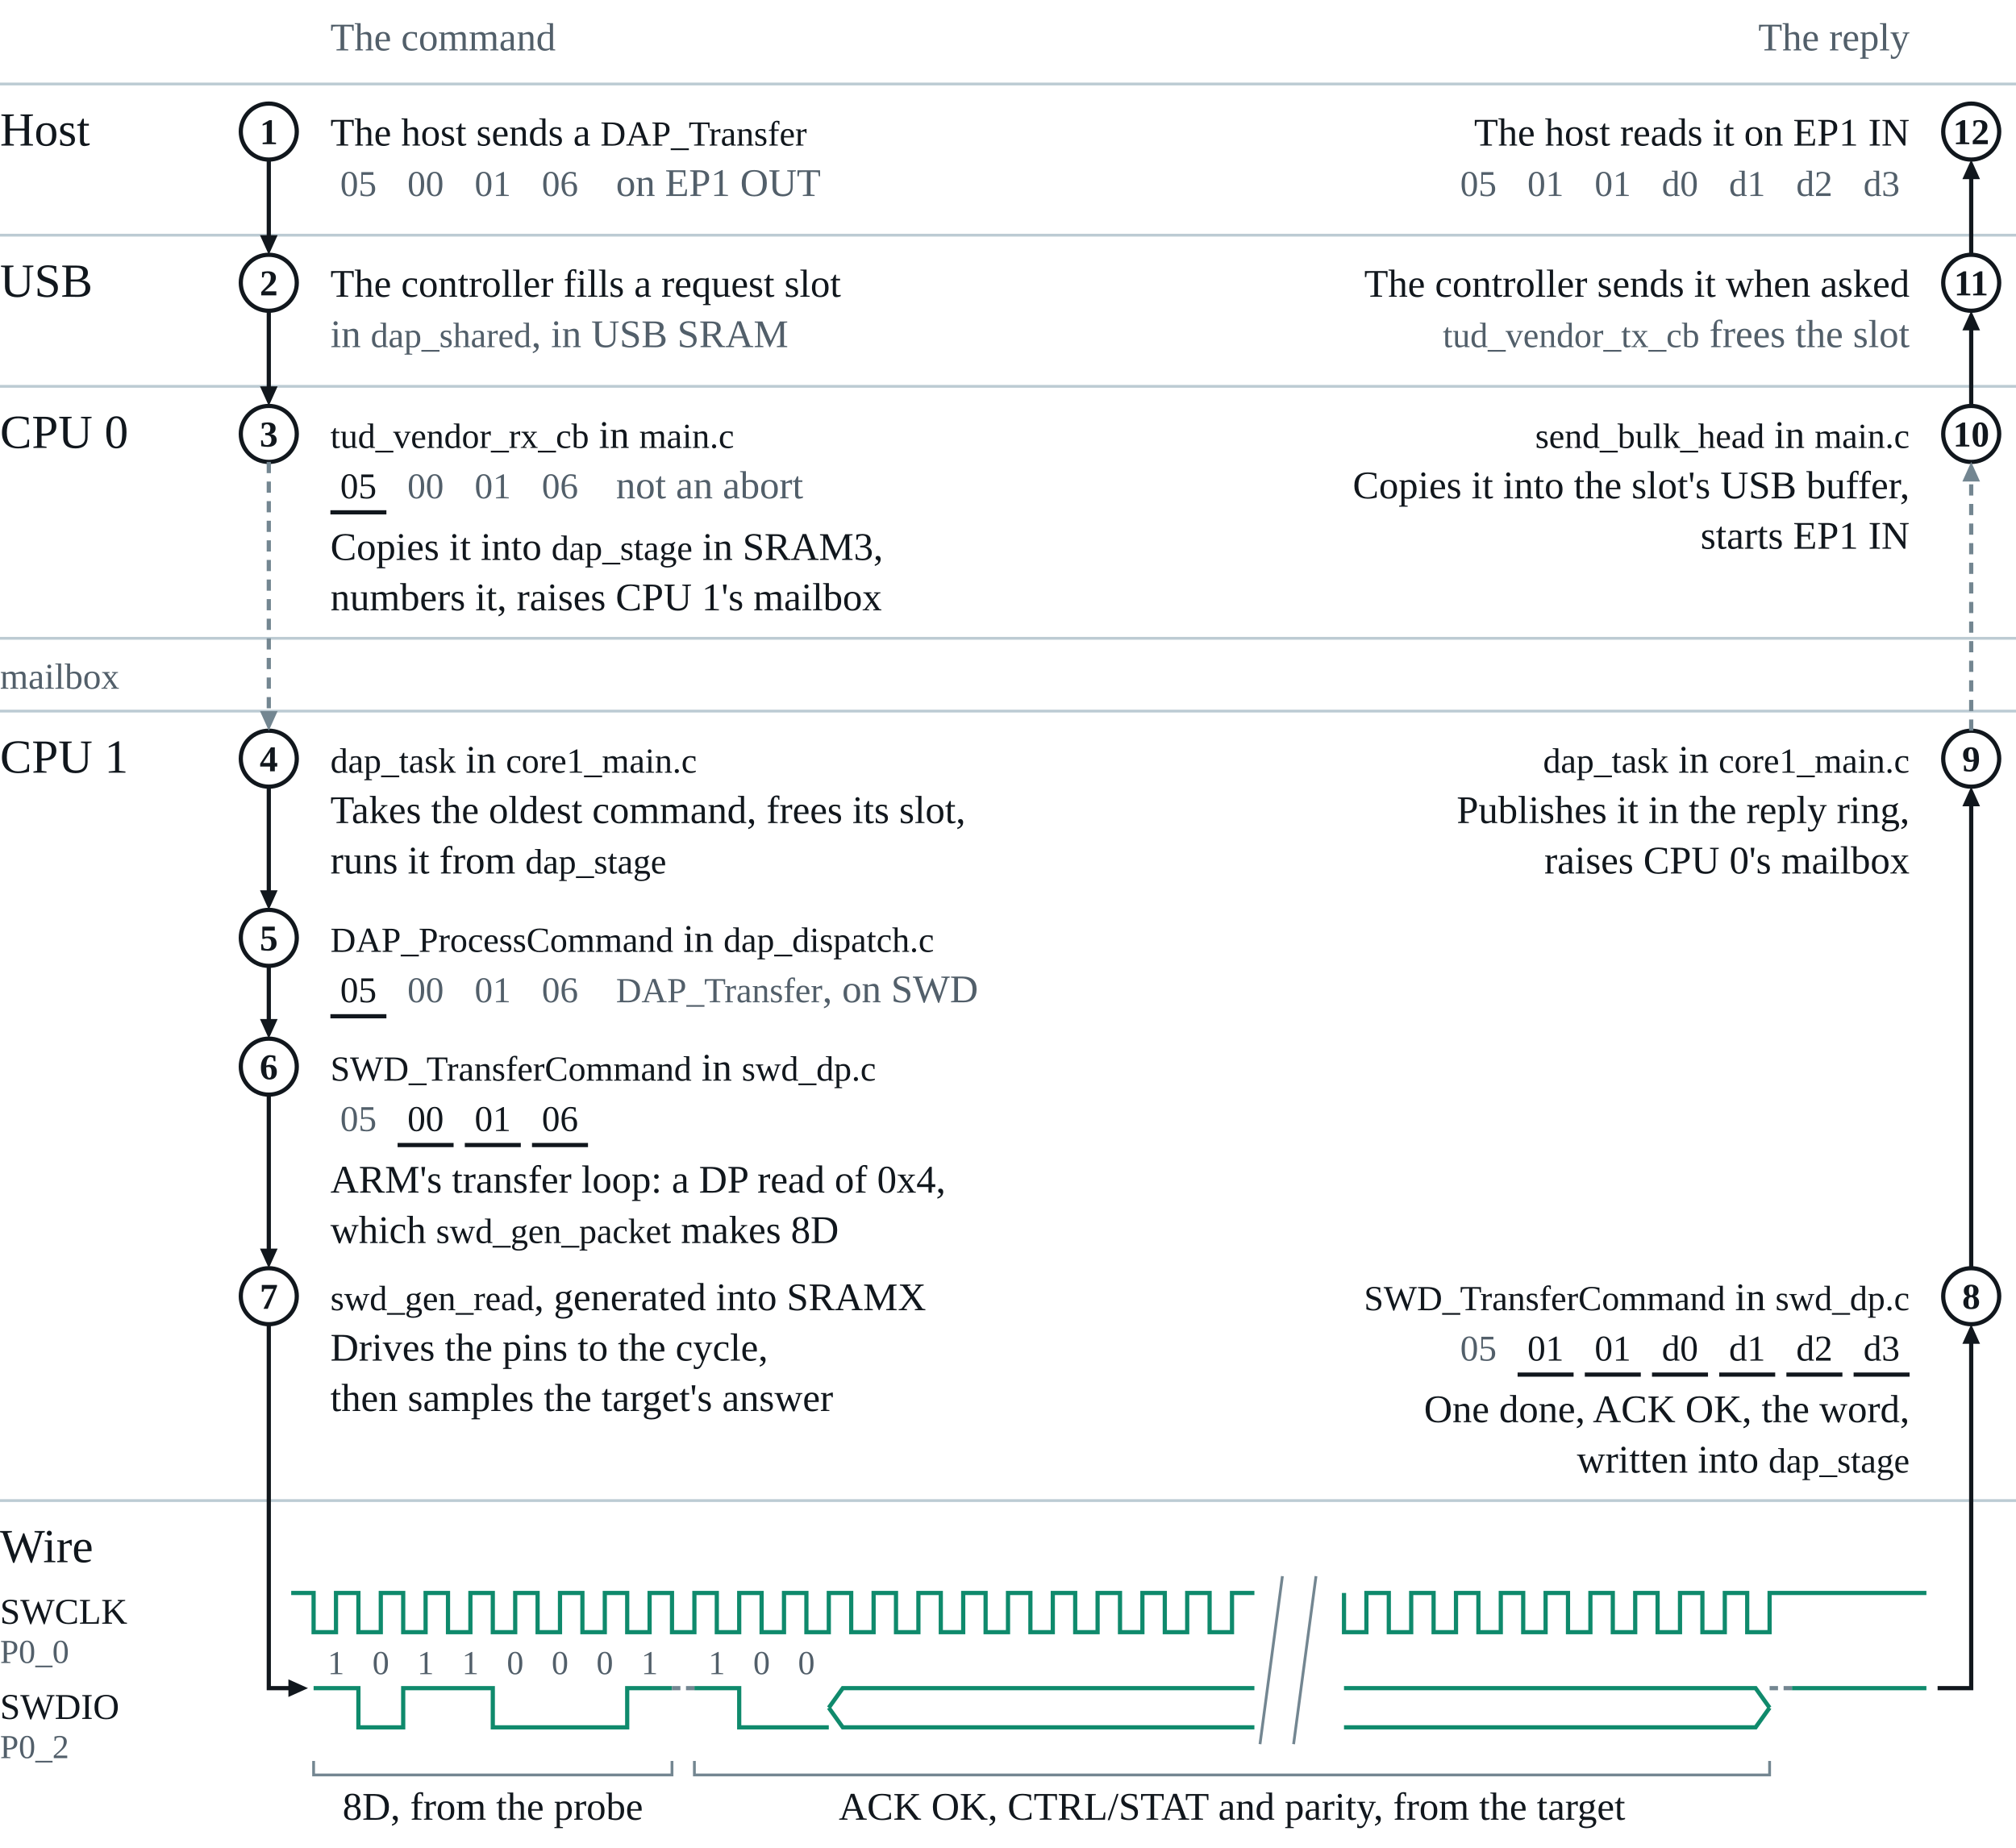
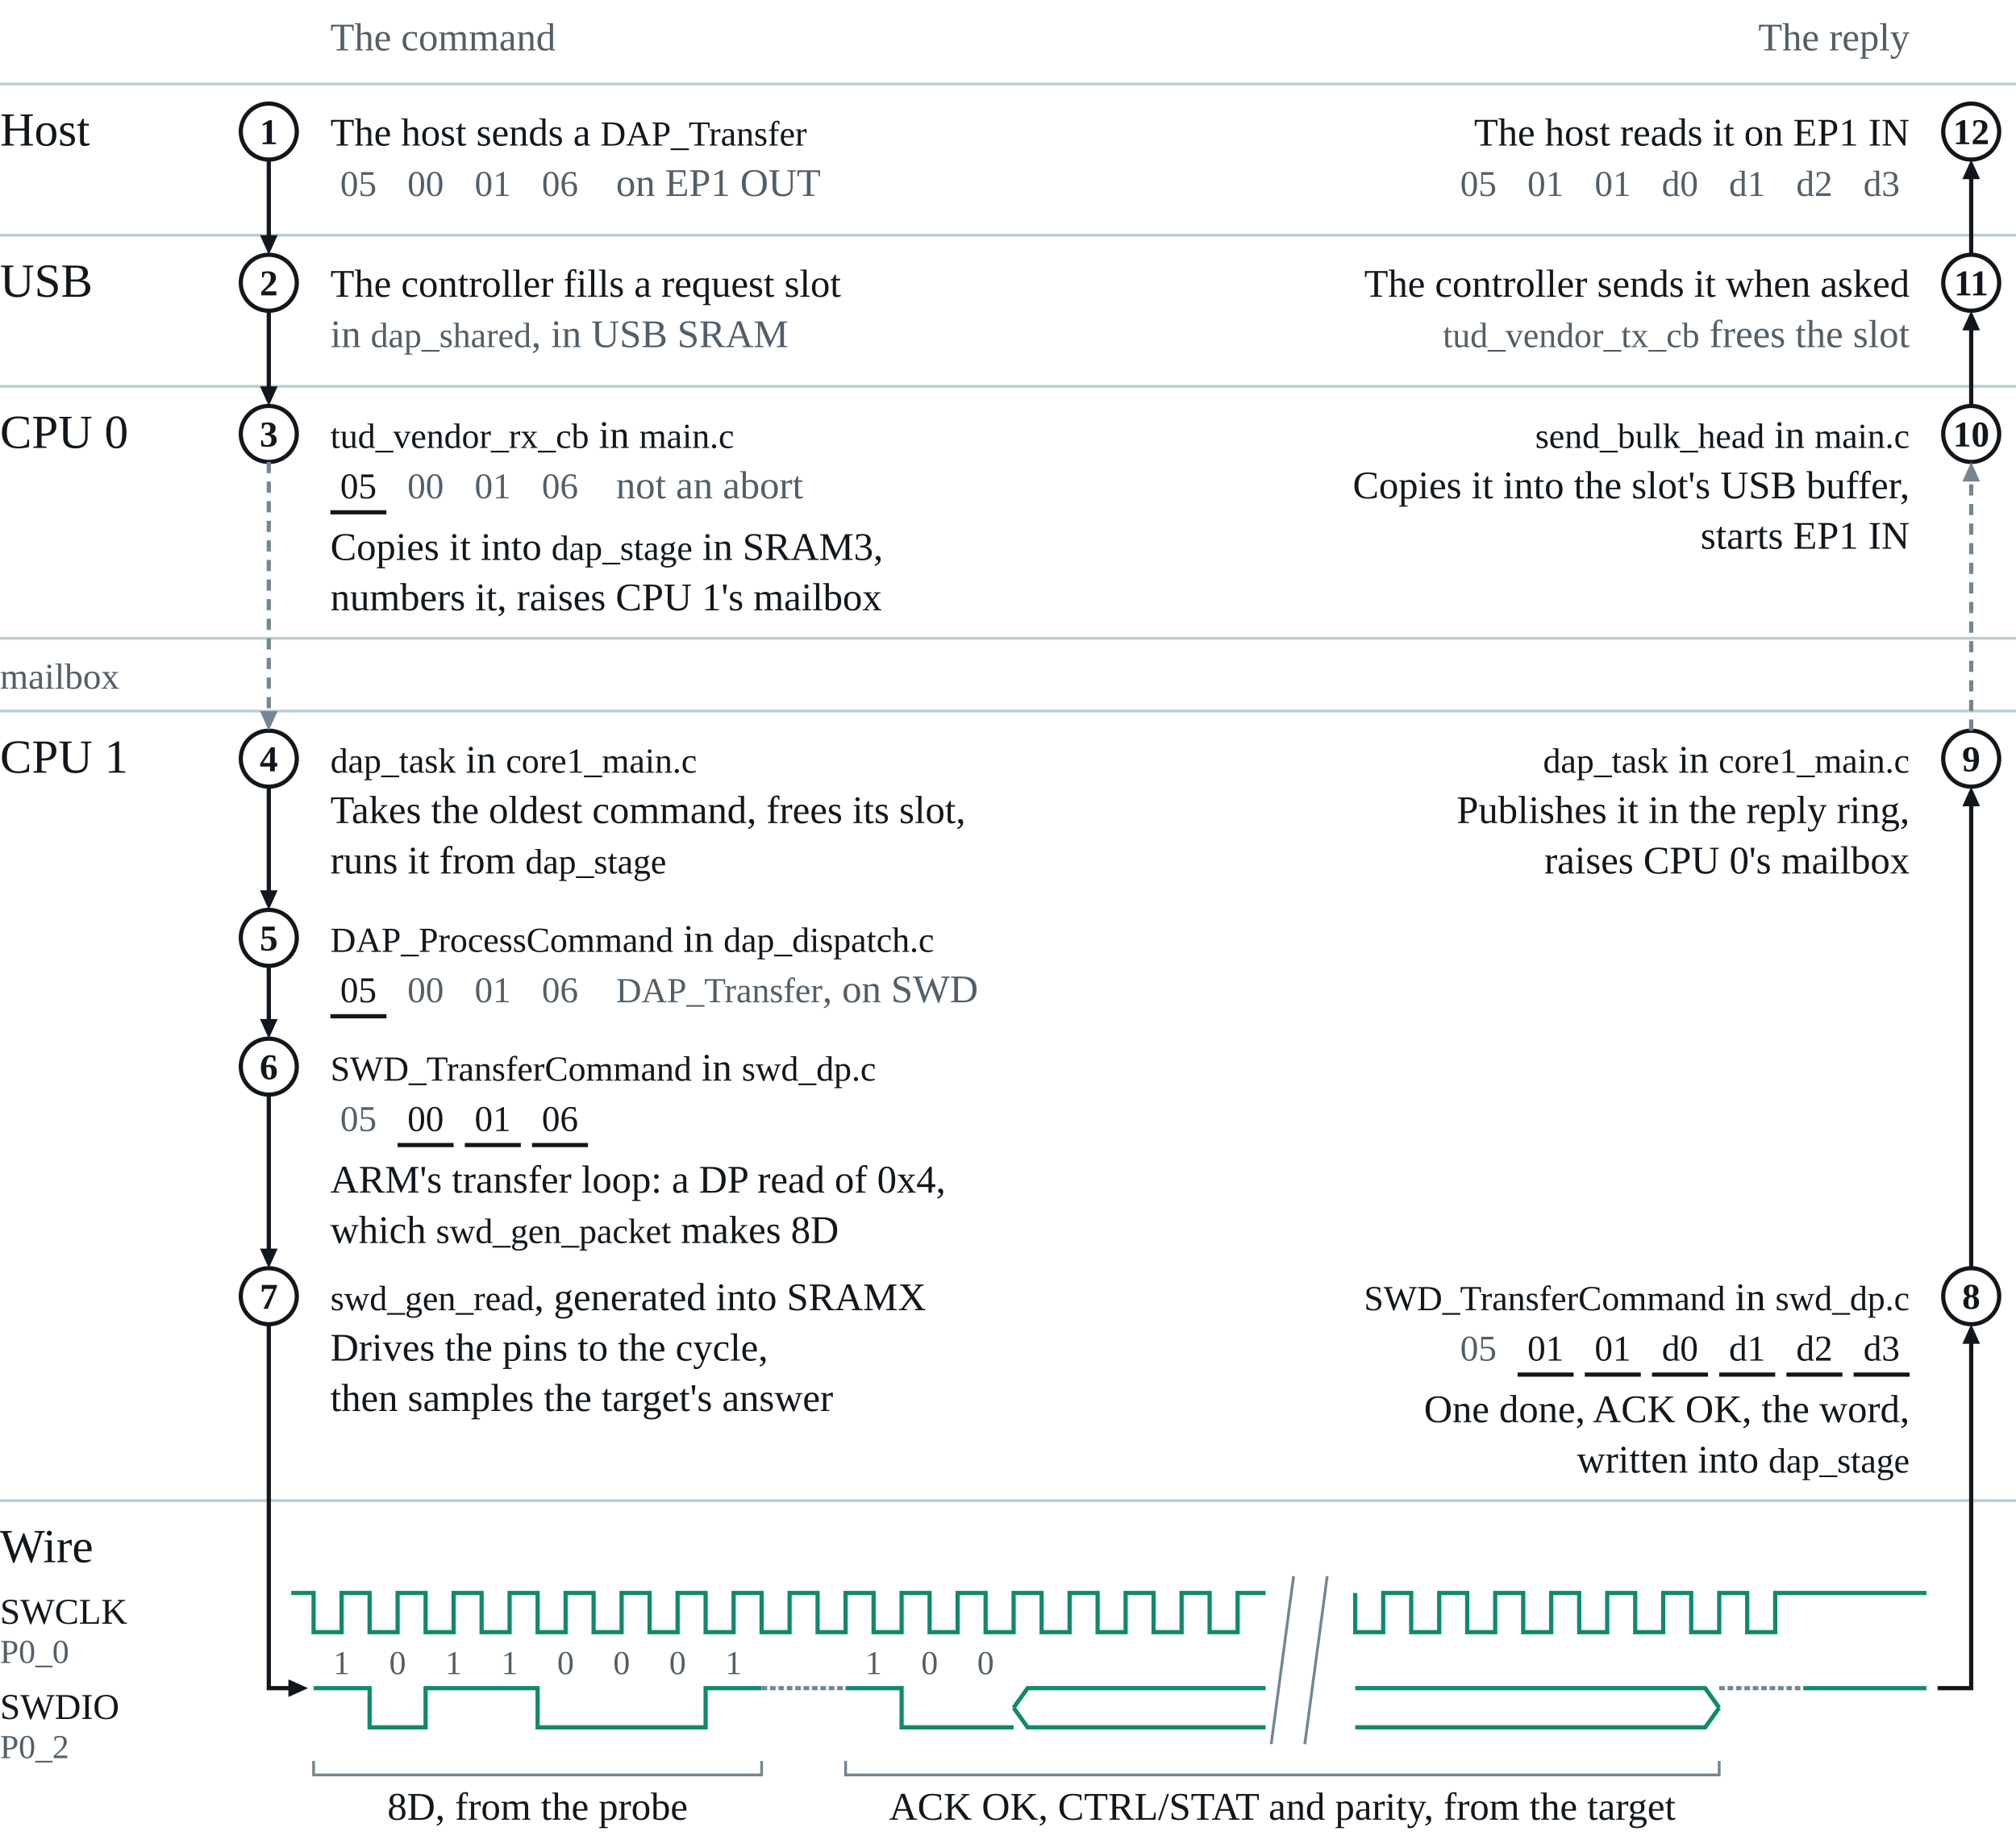
<svg xmlns="http://www.w3.org/2000/svg" class="vf" viewBox="0 0 720 660" width="720" height="660">
  <style>
.vf{color:var(--ink,#11171d);font-family:var(--font-text,"Hanken Grotesk","Helvetica Neue",Arial,sans-serif)}
.vf .vf-2{fill:var(--ink-2,#525f6a)}
.vf .vf-rule{stroke:var(--rule,#738691)}
.vf .vf-hair{stroke:var(--hair,#bccbd3)}
.vf .vf-wire{stroke:var(--series-verge,#0f8a6c)}
.vf .vf-wiref{fill:var(--series-verge,#0f8a6c)}
.vf .vf-rulef{fill:var(--rule,#738691)}
.vf .vf-surf{fill:var(--surface,#eef4f6)}
.vf .vf-code{font-family:var(--font-code,"Martian Mono",ui-monospace,monospace)}
.vf .vf-head{font-family:var(--font-display,"Saira","Hanken Grotesk","Helvetica Neue",Arial,sans-serif);font-stretch:var(--display-stretch,normal)}
@media (prefers-color-scheme:dark){
.vf{color:var(--ink,#e6ebee)}
.vf .vf-2{fill:var(--ink-2,#aab5be)}
.vf .vf-rule{stroke:var(--rule,#636e79)}
.vf .vf-hair{stroke:var(--hair,#29333c)}
.vf .vf-wire{stroke:var(--series-verge,#1aa384)}
.vf .vf-wiref{fill:var(--series-verge,#1aa384)}
.vf .vf-rulef{fill:var(--rule,#636e79)}
.vf .vf-surf{fill:var(--surface,#151b21)}
}
</style>
  <text x="118" y="18" font-size="14" fill="currentColor" class="vf-2">The command</text>
  <text x="682" y="18" font-size="14" fill="currentColor" text-anchor="end" class="vf-2">The reply</text>
  <path d="M0,30H720" fill="none" stroke="currentColor" stroke-width="1" class="vf-hair" />
  <text x="0" y="52" font-size="17" fill="currentColor" font-weight="500" class="vf-head">Host</text>
  <circle cx="96" cy="47" r="10" fill="none" stroke="currentColor" stroke-width="1.5" />
  <text x="96" y="51.5" font-size="13" fill="currentColor" font-weight="600" text-anchor="middle">1</text>
  <text x="118" y="52" font-size="14" fill="currentColor">The host sends a <tspan class="vf-code" font-size="12.6">DAP_Transfer</tspan>
  </text>
  <text x="128" y="70" font-size="13" fill="currentColor" text-anchor="middle" class="vf-code vf-2">05</text>
  <text x="152" y="70" font-size="13" fill="currentColor" text-anchor="middle" class="vf-code vf-2">00</text>
  <text x="176" y="70" font-size="13" fill="currentColor" text-anchor="middle" class="vf-code vf-2">01</text>
  <text x="200" y="70" font-size="13" fill="currentColor" text-anchor="middle" class="vf-code vf-2">06</text>
  <text x="220" y="70" font-size="14" fill="currentColor" class="vf-2">on EP1 OUT</text>
  <circle cx="704" cy="47" r="10" fill="none" stroke="currentColor" stroke-width="1.5" />
  <text x="704" y="51.5" font-size="13" fill="currentColor" font-weight="600" text-anchor="middle">12</text>
  <text x="682" y="52" font-size="14" fill="currentColor" text-anchor="end">The host reads it on EP1 IN</text>
  <text x="528" y="70" font-size="13" fill="currentColor" text-anchor="middle" class="vf-code vf-2">05</text>
  <text x="552" y="70" font-size="13" fill="currentColor" text-anchor="middle" class="vf-code vf-2">01</text>
  <text x="576" y="70" font-size="13" fill="currentColor" text-anchor="middle" class="vf-code vf-2">01</text>
  <text x="600" y="70" font-size="13" fill="currentColor" text-anchor="middle" class="vf-code vf-2">d0</text>
  <text x="624" y="70" font-size="13" fill="currentColor" text-anchor="middle" class="vf-code vf-2">d1</text>
  <text x="648" y="70" font-size="13" fill="currentColor" text-anchor="middle" class="vf-code vf-2">d2</text>
  <text x="672" y="70" font-size="13" fill="currentColor" text-anchor="middle" class="vf-code vf-2">d3</text>
  <path d="M0,84H720" fill="none" stroke="currentColor" stroke-width="1" class="vf-hair" />
  <text x="0" y="106" font-size="17" fill="currentColor" font-weight="500" class="vf-head">USB</text>
  <circle cx="96" cy="101" r="10" fill="none" stroke="currentColor" stroke-width="1.5" />
  <text x="96" y="105.5" font-size="13" fill="currentColor" font-weight="600" text-anchor="middle">2</text>
  <text x="118" y="106" font-size="14" fill="currentColor">The controller fills a request slot</text>
  <text x="118" y="124" font-size="14" fill="currentColor" class="vf-2">in <tspan class="vf-code" font-size="12.6">dap_shared</tspan>, in USB SRAM</text>
  <circle cx="704" cy="101" r="10" fill="none" stroke="currentColor" stroke-width="1.5" />
  <text x="704" y="105.5" font-size="13" fill="currentColor" font-weight="600" text-anchor="middle">11</text>
  <text x="682" y="106" font-size="14" fill="currentColor" text-anchor="end">The controller sends it when asked</text>
  <text x="682" y="124" font-size="14" fill="currentColor" text-anchor="end" class="vf-2">
    <tspan class="vf-code" font-size="12.6">tud_vendor_tx_cb</tspan> frees the slot</text>
  <path d="M0,138H720" fill="none" stroke="currentColor" stroke-width="1" class="vf-hair" />
  <text x="0" y="160" font-size="17" fill="currentColor" font-weight="500" class="vf-head">CPU 0</text>
  <circle cx="96" cy="155" r="10" fill="none" stroke="currentColor" stroke-width="1.5" />
  <text x="96" y="159.5" font-size="13" fill="currentColor" font-weight="600" text-anchor="middle">3</text>
  <text x="118" y="160" font-size="14" fill="currentColor">
    <tspan class="vf-code" font-size="12.6">tud_vendor_rx_cb</tspan> in <tspan class="vf-code" font-size="12.6">main.c</tspan>
  </text>
  <text x="128" y="178" font-size="13" fill="currentColor" text-anchor="middle" class="vf-code">05</text>
  <path d="M118,183H138" fill="none" stroke="currentColor" stroke-width="1.5" />
  <text x="152" y="178" font-size="13" fill="currentColor" text-anchor="middle" class="vf-code vf-2">00</text>
  <text x="176" y="178" font-size="13" fill="currentColor" text-anchor="middle" class="vf-code vf-2">01</text>
  <text x="200" y="178" font-size="13" fill="currentColor" text-anchor="middle" class="vf-code vf-2">06</text>
  <text x="220" y="178" font-size="14" fill="currentColor" class="vf-2">not an abort</text>
  <text x="118" y="200" font-size="14" fill="currentColor">Copies it into <tspan class="vf-code" font-size="12.6">dap_stage</tspan> in SRAM3,</text>
  <text x="118" y="218" font-size="14" fill="currentColor">numbers it, raises CPU 1's mailbox</text>
  <circle cx="704" cy="155" r="10" fill="none" stroke="currentColor" stroke-width="1.5" />
  <text x="704" y="159.5" font-size="13" fill="currentColor" font-weight="600" text-anchor="middle">10</text>
  <text x="682" y="160" font-size="14" fill="currentColor" text-anchor="end">
    <tspan class="vf-code" font-size="12.6">send_bulk_head</tspan> in <tspan class="vf-code" font-size="12.6">main.c</tspan>
  </text>
  <text x="682" y="178" font-size="14" fill="currentColor" text-anchor="end">Copies it into the slot's USB buffer,</text>
  <text x="682" y="196" font-size="14" fill="currentColor" text-anchor="end">starts EP1 IN</text>
  <path d="M0,228H720" fill="none" stroke="currentColor" stroke-width="1" class="vf-hair" />
  <text x="0" y="246" font-size="13" fill="currentColor" class="vf-2">mailbox</text>
  <path d="M0,254H720" fill="none" stroke="currentColor" stroke-width="1" class="vf-hair" />
  <text x="0" y="276" font-size="17" fill="currentColor" font-weight="500" class="vf-head">CPU 1</text>
  <circle cx="96" cy="271" r="10" fill="none" stroke="currentColor" stroke-width="1.5" />
  <text x="96" y="275.5" font-size="13" fill="currentColor" font-weight="600" text-anchor="middle">4</text>
  <text x="118" y="276" font-size="14" fill="currentColor">
    <tspan class="vf-code" font-size="12.6">dap_task</tspan> in <tspan class="vf-code" font-size="12.6">core1_main.c</tspan>
  </text>
  <text x="118" y="294" font-size="14" fill="currentColor">Takes the oldest command, frees its slot,</text>
  <text x="118" y="312" font-size="14" fill="currentColor">runs it from <tspan class="vf-code" font-size="12.6">dap_stage</tspan>
  </text>
  <circle cx="704" cy="271" r="10" fill="none" stroke="currentColor" stroke-width="1.5" />
  <text x="704" y="275.5" font-size="13" fill="currentColor" font-weight="600" text-anchor="middle">9</text>
  <text x="682" y="276" font-size="14" fill="currentColor" text-anchor="end">
    <tspan class="vf-code" font-size="12.6">dap_task</tspan> in <tspan class="vf-code" font-size="12.6">core1_main.c</tspan>
  </text>
  <text x="682" y="294" font-size="14" fill="currentColor" text-anchor="end">Publishes it in the reply ring,</text>
  <text x="682" y="312" font-size="14" fill="currentColor" text-anchor="end">raises CPU 0's mailbox</text>
  <circle cx="96" cy="335" r="10" fill="none" stroke="currentColor" stroke-width="1.5" />
  <text x="96" y="339.5" font-size="13" fill="currentColor" font-weight="600" text-anchor="middle">5</text>
  <text x="118" y="340" font-size="14" fill="currentColor">
    <tspan class="vf-code" font-size="12.6">DAP_ProcessCommand</tspan> in <tspan class="vf-code" font-size="12.6">dap_dispatch.c</tspan>
  </text>
  <text x="128" y="358" font-size="13" fill="currentColor" text-anchor="middle" class="vf-code">05</text>
  <path d="M118,363H138" fill="none" stroke="currentColor" stroke-width="1.5" />
  <text x="152" y="358" font-size="13" fill="currentColor" text-anchor="middle" class="vf-code vf-2">00</text>
  <text x="176" y="358" font-size="13" fill="currentColor" text-anchor="middle" class="vf-code vf-2">01</text>
  <text x="200" y="358" font-size="13" fill="currentColor" text-anchor="middle" class="vf-code vf-2">06</text>
  <text x="220" y="358" font-size="14" fill="currentColor" class="vf-2">
    <tspan class="vf-code" font-size="12.6">DAP_Transfer</tspan>, on SWD</text>
  <circle cx="96" cy="381" r="10" fill="none" stroke="currentColor" stroke-width="1.5" />
  <text x="96" y="385.5" font-size="13" fill="currentColor" font-weight="600" text-anchor="middle">6</text>
  <text x="118" y="386" font-size="14" fill="currentColor">
    <tspan class="vf-code" font-size="12.6">SWD_TransferCommand</tspan> in <tspan class="vf-code" font-size="12.6">swd_dp.c</tspan>
  </text>
  <text x="128" y="404" font-size="13" fill="currentColor" text-anchor="middle" class="vf-code vf-2">05</text>
  <text x="152" y="404" font-size="13" fill="currentColor" text-anchor="middle" class="vf-code">00</text>
  <path d="M142,409H162" fill="none" stroke="currentColor" stroke-width="1.5" />
  <text x="176" y="404" font-size="13" fill="currentColor" text-anchor="middle" class="vf-code">01</text>
  <path d="M166,409H186" fill="none" stroke="currentColor" stroke-width="1.5" />
  <text x="200" y="404" font-size="13" fill="currentColor" text-anchor="middle" class="vf-code">06</text>
  <path d="M190,409H210" fill="none" stroke="currentColor" stroke-width="1.5" />
  <text x="118" y="426" font-size="14" fill="currentColor">ARM's transfer loop: a DP read of 0x4,</text>
  <text x="118" y="444" font-size="14" fill="currentColor">which <tspan class="vf-code" font-size="12.6">swd_gen_packet</tspan> makes 8D</text>
  <circle cx="96" cy="463" r="10" fill="none" stroke="currentColor" stroke-width="1.5" />
  <text x="96" y="467.5" font-size="13" fill="currentColor" font-weight="600" text-anchor="middle">7</text>
  <text x="118" y="468" font-size="14" fill="currentColor">
    <tspan class="vf-code" font-size="12.6">swd_gen_read</tspan>, generated into SRAMX</text>
  <text x="118" y="486" font-size="14" fill="currentColor">Drives the pins to the cycle,</text>
  <text x="118" y="504" font-size="14" fill="currentColor">then samples the target's answer</text>
  <circle cx="704" cy="463" r="10" fill="none" stroke="currentColor" stroke-width="1.5" />
  <text x="704" y="467.5" font-size="13" fill="currentColor" font-weight="600" text-anchor="middle">8</text>
  <text x="682" y="468" font-size="14" fill="currentColor" text-anchor="end">
    <tspan class="vf-code" font-size="12.6">SWD_TransferCommand</tspan> in <tspan class="vf-code" font-size="12.6">swd_dp.c</tspan>
  </text>
  <text x="528" y="486" font-size="13" fill="currentColor" text-anchor="middle" class="vf-code vf-2">05</text>
  <text x="552" y="486" font-size="13" fill="currentColor" text-anchor="middle" class="vf-code">01</text>
  <path d="M542,491H562" fill="none" stroke="currentColor" stroke-width="1.5" />
  <text x="576" y="486" font-size="13" fill="currentColor" text-anchor="middle" class="vf-code">01</text>
  <path d="M566,491H586" fill="none" stroke="currentColor" stroke-width="1.5" />
  <text x="600" y="486" font-size="13" fill="currentColor" text-anchor="middle" class="vf-code">d0</text>
  <path d="M590,491H610" fill="none" stroke="currentColor" stroke-width="1.5" />
  <text x="624" y="486" font-size="13" fill="currentColor" text-anchor="middle" class="vf-code">d1</text>
  <path d="M614,491H634" fill="none" stroke="currentColor" stroke-width="1.5" />
  <text x="648" y="486" font-size="13" fill="currentColor" text-anchor="middle" class="vf-code">d2</text>
  <path d="M638,491H658" fill="none" stroke="currentColor" stroke-width="1.5" />
  <text x="672" y="486" font-size="13" fill="currentColor" text-anchor="middle" class="vf-code">d3</text>
  <path d="M662,491H682" fill="none" stroke="currentColor" stroke-width="1.5" />
  <text x="682" y="508" font-size="14" fill="currentColor" text-anchor="end">One done, ACK OK, the word,</text>
  <text x="682" y="526" font-size="14" fill="currentColor" text-anchor="end">written into <tspan class="vf-code" font-size="12.6">dap_stage</tspan>
  </text>
  <path d="M96,57L96,86" fill="none" stroke="currentColor" stroke-width="1.5" />
  <path d="M96,91L92.85,84L99.15,84Z" fill="currentColor" />
  <path d="M96,111L96,140" fill="none" stroke="currentColor" stroke-width="1.5" />
  <path d="M96,145L92.85,138L99.15,138Z" fill="currentColor" />
  <path d="M96,165L96,256" fill="none" stroke="currentColor" stroke-width="1.5" stroke-dasharray="4 3" class="vf-rule" />
  <path d="M96,261L92.85,254L99.15,254Z" fill="currentColor" class="vf-rulef" />
  <path d="M96,281L96,320" fill="none" stroke="currentColor" stroke-width="1.5" />
  <path d="M96,325L92.85,318L99.15,318Z" fill="currentColor" />
  <path d="M96,345L96,366" fill="none" stroke="currentColor" stroke-width="1.5" />
  <path d="M96,371L92.85,364L99.15,364Z" fill="currentColor" />
  <path d="M96,391L96,448" fill="none" stroke="currentColor" stroke-width="1.5" />
  <path d="M96,453L92.85,446L99.15,446Z" fill="currentColor" />
  <path d="M704,453L704,286" fill="none" stroke="currentColor" stroke-width="1.5" />
  <path d="M704,281L707.15,288L700.85,288Z" fill="currentColor" />
  <path d="M704,261L704,170" fill="none" stroke="currentColor" stroke-width="1.5" stroke-dasharray="4 3" class="vf-rule" />
  <path d="M704,165L707.15,172L700.85,172Z" fill="currentColor" class="vf-rulef" />
  <path d="M704,145L704,116" fill="none" stroke="currentColor" stroke-width="1.5" />
  <path d="M704,111L707.15,118L700.85,118Z" fill="currentColor" />
  <path d="M704,91L704,62" fill="none" stroke="currentColor" stroke-width="1.5" />
  <path d="M704,57L707.15,64L700.85,64Z" fill="currentColor" />
  <path d="M0,536H720" fill="none" stroke="currentColor" stroke-width="1" class="vf-hair" />
  <text x="0" y="558" font-size="17" fill="currentColor" font-weight="500" class="vf-head">Wire</text>
  <text x="0" y="580" font-size="13" fill="currentColor" class="vf-code">SWCLK</text>
  <text x="0" y="594" font-size="12" fill="currentColor" class="vf-code vf-2">P0_0</text>
  <text x="0" y="614" font-size="13" fill="currentColor" class="vf-code">SWDIO</text>
  <text x="0" y="628" font-size="12" fill="currentColor" class="vf-code vf-2">P0_2</text>
-   <path d="M104,569H112V583H120V569H128V583H136V569H144V583H152V569H160V583H168V569H176V583H184V569H192V583H200V569H208V583H216V569H224V583H232V569H240V583H248V569H256V583H264V569H272V583H280V569H288V583H296V569H304V583H312V569H320V583H328V569H336V583H344V569H352V583H360V569H368V583H376V569H384V583H392V569H400V583H408V569H416V583H424V569H432V583H440V569H448" fill="none" stroke="currentColor" stroke-width="1.5" class="vf-wire" />
-   <path d="M480,569H480V583H488V569H496V583H504V569H512V583H520V569H528V583H536V569H544V583H552V569H560V583H568V569H576V583H584V569H592V583H600V569H608V583H616V569H624V583H632V569H688" fill="none" stroke="currentColor" stroke-width="1.5" class="vf-wire" />
-   <path d="M112,603H128V617H144V603H160H176V617H192H208H224V603H240" fill="none" stroke="currentColor" stroke-width="1.5" class="vf-wire" />
-   <path d="M248,603H264V617H280H296" fill="none" stroke="currentColor" stroke-width="1.5" class="vf-wire" />
-   <text x="120" y="598" font-size="12" fill="currentColor" text-anchor="middle" class="vf-code vf-2">1</text>
-   <text x="136" y="598" font-size="12" fill="currentColor" text-anchor="middle" class="vf-code vf-2">0</text>
-   <text x="152" y="598" font-size="12" fill="currentColor" text-anchor="middle" class="vf-code vf-2">1</text>
-   <text x="168" y="598" font-size="12" fill="currentColor" text-anchor="middle" class="vf-code vf-2">1</text>
-   <text x="184" y="598" font-size="12" fill="currentColor" text-anchor="middle" class="vf-code vf-2">0</text>
-   <text x="200" y="598" font-size="12" fill="currentColor" text-anchor="middle" class="vf-code vf-2">0</text>
-   <text x="216" y="598" font-size="12" fill="currentColor" text-anchor="middle" class="vf-code vf-2">0</text>
-   <text x="232" y="598" font-size="12" fill="currentColor" text-anchor="middle" class="vf-code vf-2">1</text>
-   <text x="256" y="598" font-size="12" fill="currentColor" text-anchor="middle" class="vf-code vf-2">1</text>
-   <text x="272" y="598" font-size="12" fill="currentColor" text-anchor="middle" class="vf-code vf-2">0</text>
-   <text x="288" y="598" font-size="12" fill="currentColor" text-anchor="middle" class="vf-code vf-2">0</text>
-   <path d="M240,603H248" fill="none" stroke="currentColor" stroke-width="1.5" stroke-dasharray="3 2" class="vf-rule" />
-   <path d="M296,610L301,603H448M296,610L301,617H448" fill="none" stroke="currentColor" stroke-width="1.5" class="vf-wire" />
-   <path d="M480,603H627L632,610M480,617H627L632,610" fill="none" stroke="currentColor" stroke-width="1.5" class="vf-wire" />
-   <path d="M632,603H640" fill="none" stroke="currentColor" stroke-width="1.5" stroke-dasharray="3 2" class="vf-rule" />
-   <path d="M640,603H688" fill="none" stroke="currentColor" stroke-width="1.5" class="vf-wire" />
-   <path d="M450,623L458,563" fill="none" stroke="currentColor" stroke-width="1" class="vf-rule" />
-   <path d="M462,623L470,563" fill="none" stroke="currentColor" stroke-width="1" class="vf-rule" />
-   <path d="M112,629V634H240V629" fill="none" stroke="currentColor" stroke-width="1" class="vf-rule" />
-   <text x="176" y="650" font-size="14" fill="currentColor" text-anchor="middle">8D, from the probe</text>
-   <path d="M248,629V634H632V629" fill="none" stroke="currentColor" stroke-width="1" class="vf-rule" />
-   <text x="440" y="650" font-size="14" fill="currentColor" text-anchor="middle">ACK OK, CTRL/STAT and parity, from the target</text>
+   <path d="M104,569H112V583H122V569H132V583H142V569H152V583H162V569H172V583H182V569H192V583H202V569H212V583H222V569H232V583H242V569H252V583H262V569H272V583H282V569H292V583H302V569H312V583H322V569H332V583H342V569H352V583H362V569H372V583H382V569H392V583H402V569H412V583H422V569H432V583H442V569H452" fill="none" stroke="currentColor" stroke-width="1.5" class="vf-wire" />
+   <path d="M484,569H484V583H494V569H504V583H514V569H524V583H534V569H544V583H554V569H564V583H574V569H584V583H594V569H604V583H614V569H624V583H634V569H688" fill="none" stroke="currentColor" stroke-width="1.5" class="vf-wire" />
+   <path d="M112,603H132V617H152V603H172H192V617H212H232H252V603H272" fill="none" stroke="currentColor" stroke-width="1.5" class="vf-wire" />
+   <path d="M302,603H322V617H342H362" fill="none" stroke="currentColor" stroke-width="1.5" class="vf-wire" />
+   <text x="122" y="598" font-size="12" fill="currentColor" text-anchor="middle" class="vf-code vf-2">1</text>
+   <text x="142" y="598" font-size="12" fill="currentColor" text-anchor="middle" class="vf-code vf-2">0</text>
+   <text x="162" y="598" font-size="12" fill="currentColor" text-anchor="middle" class="vf-code vf-2">1</text>
+   <text x="182" y="598" font-size="12" fill="currentColor" text-anchor="middle" class="vf-code vf-2">1</text>
+   <text x="202" y="598" font-size="12" fill="currentColor" text-anchor="middle" class="vf-code vf-2">0</text>
+   <text x="222" y="598" font-size="12" fill="currentColor" text-anchor="middle" class="vf-code vf-2">0</text>
+   <text x="242" y="598" font-size="12" fill="currentColor" text-anchor="middle" class="vf-code vf-2">0</text>
+   <text x="262" y="598" font-size="12" fill="currentColor" text-anchor="middle" class="vf-code vf-2">1</text>
+   <text x="312" y="598" font-size="12" fill="currentColor" text-anchor="middle" class="vf-code vf-2">1</text>
+   <text x="332" y="598" font-size="12" fill="currentColor" text-anchor="middle" class="vf-code vf-2">0</text>
+   <text x="352" y="598" font-size="12" fill="currentColor" text-anchor="middle" class="vf-code vf-2">0</text>
+   <path d="M272,603H302" fill="none" stroke="currentColor" stroke-width="1.5" stroke-dasharray="2 1" class="vf-rule" />
+   <path d="M362,610L367,603H452M362,610L367,617H452" fill="none" stroke="currentColor" stroke-width="1.5" class="vf-wire" />
+   <path d="M484,603H609L614,610M484,617H609L614,610" fill="none" stroke="currentColor" stroke-width="1.5" class="vf-wire" />
+   <path d="M614,603H644" fill="none" stroke="currentColor" stroke-width="1.5" stroke-dasharray="2 1" class="vf-rule" />
+   <path d="M644,603H688" fill="none" stroke="currentColor" stroke-width="1.5" class="vf-wire" />
+   <path d="M454,623L462,563" fill="none" stroke="currentColor" stroke-width="1" class="vf-rule" />
+   <path d="M466,623L474,563" fill="none" stroke="currentColor" stroke-width="1" class="vf-rule" />
+   <path d="M112,629V634H272V629" fill="none" stroke="currentColor" stroke-width="1" class="vf-rule" />
+   <text x="192" y="650" font-size="14" fill="currentColor" text-anchor="middle">8D, from the probe</text>
+   <path d="M302,629V634H614V629" fill="none" stroke="currentColor" stroke-width="1" class="vf-rule" />
+   <text x="458" y="650" font-size="14" fill="currentColor" text-anchor="middle">ACK OK, CTRL/STAT and parity, from the target</text>
  <path d="M96,473L96,603L105,603" fill="none" stroke="currentColor" stroke-width="1.5" />
  <path d="M110,603L103,606.15L103,599.85Z" fill="currentColor" />
  <path d="M692,603L704,603L704,478" fill="none" stroke="currentColor" stroke-width="1.5" />
  <path d="M704,473L707.15,480L700.85,480Z" fill="currentColor" />
</svg>
